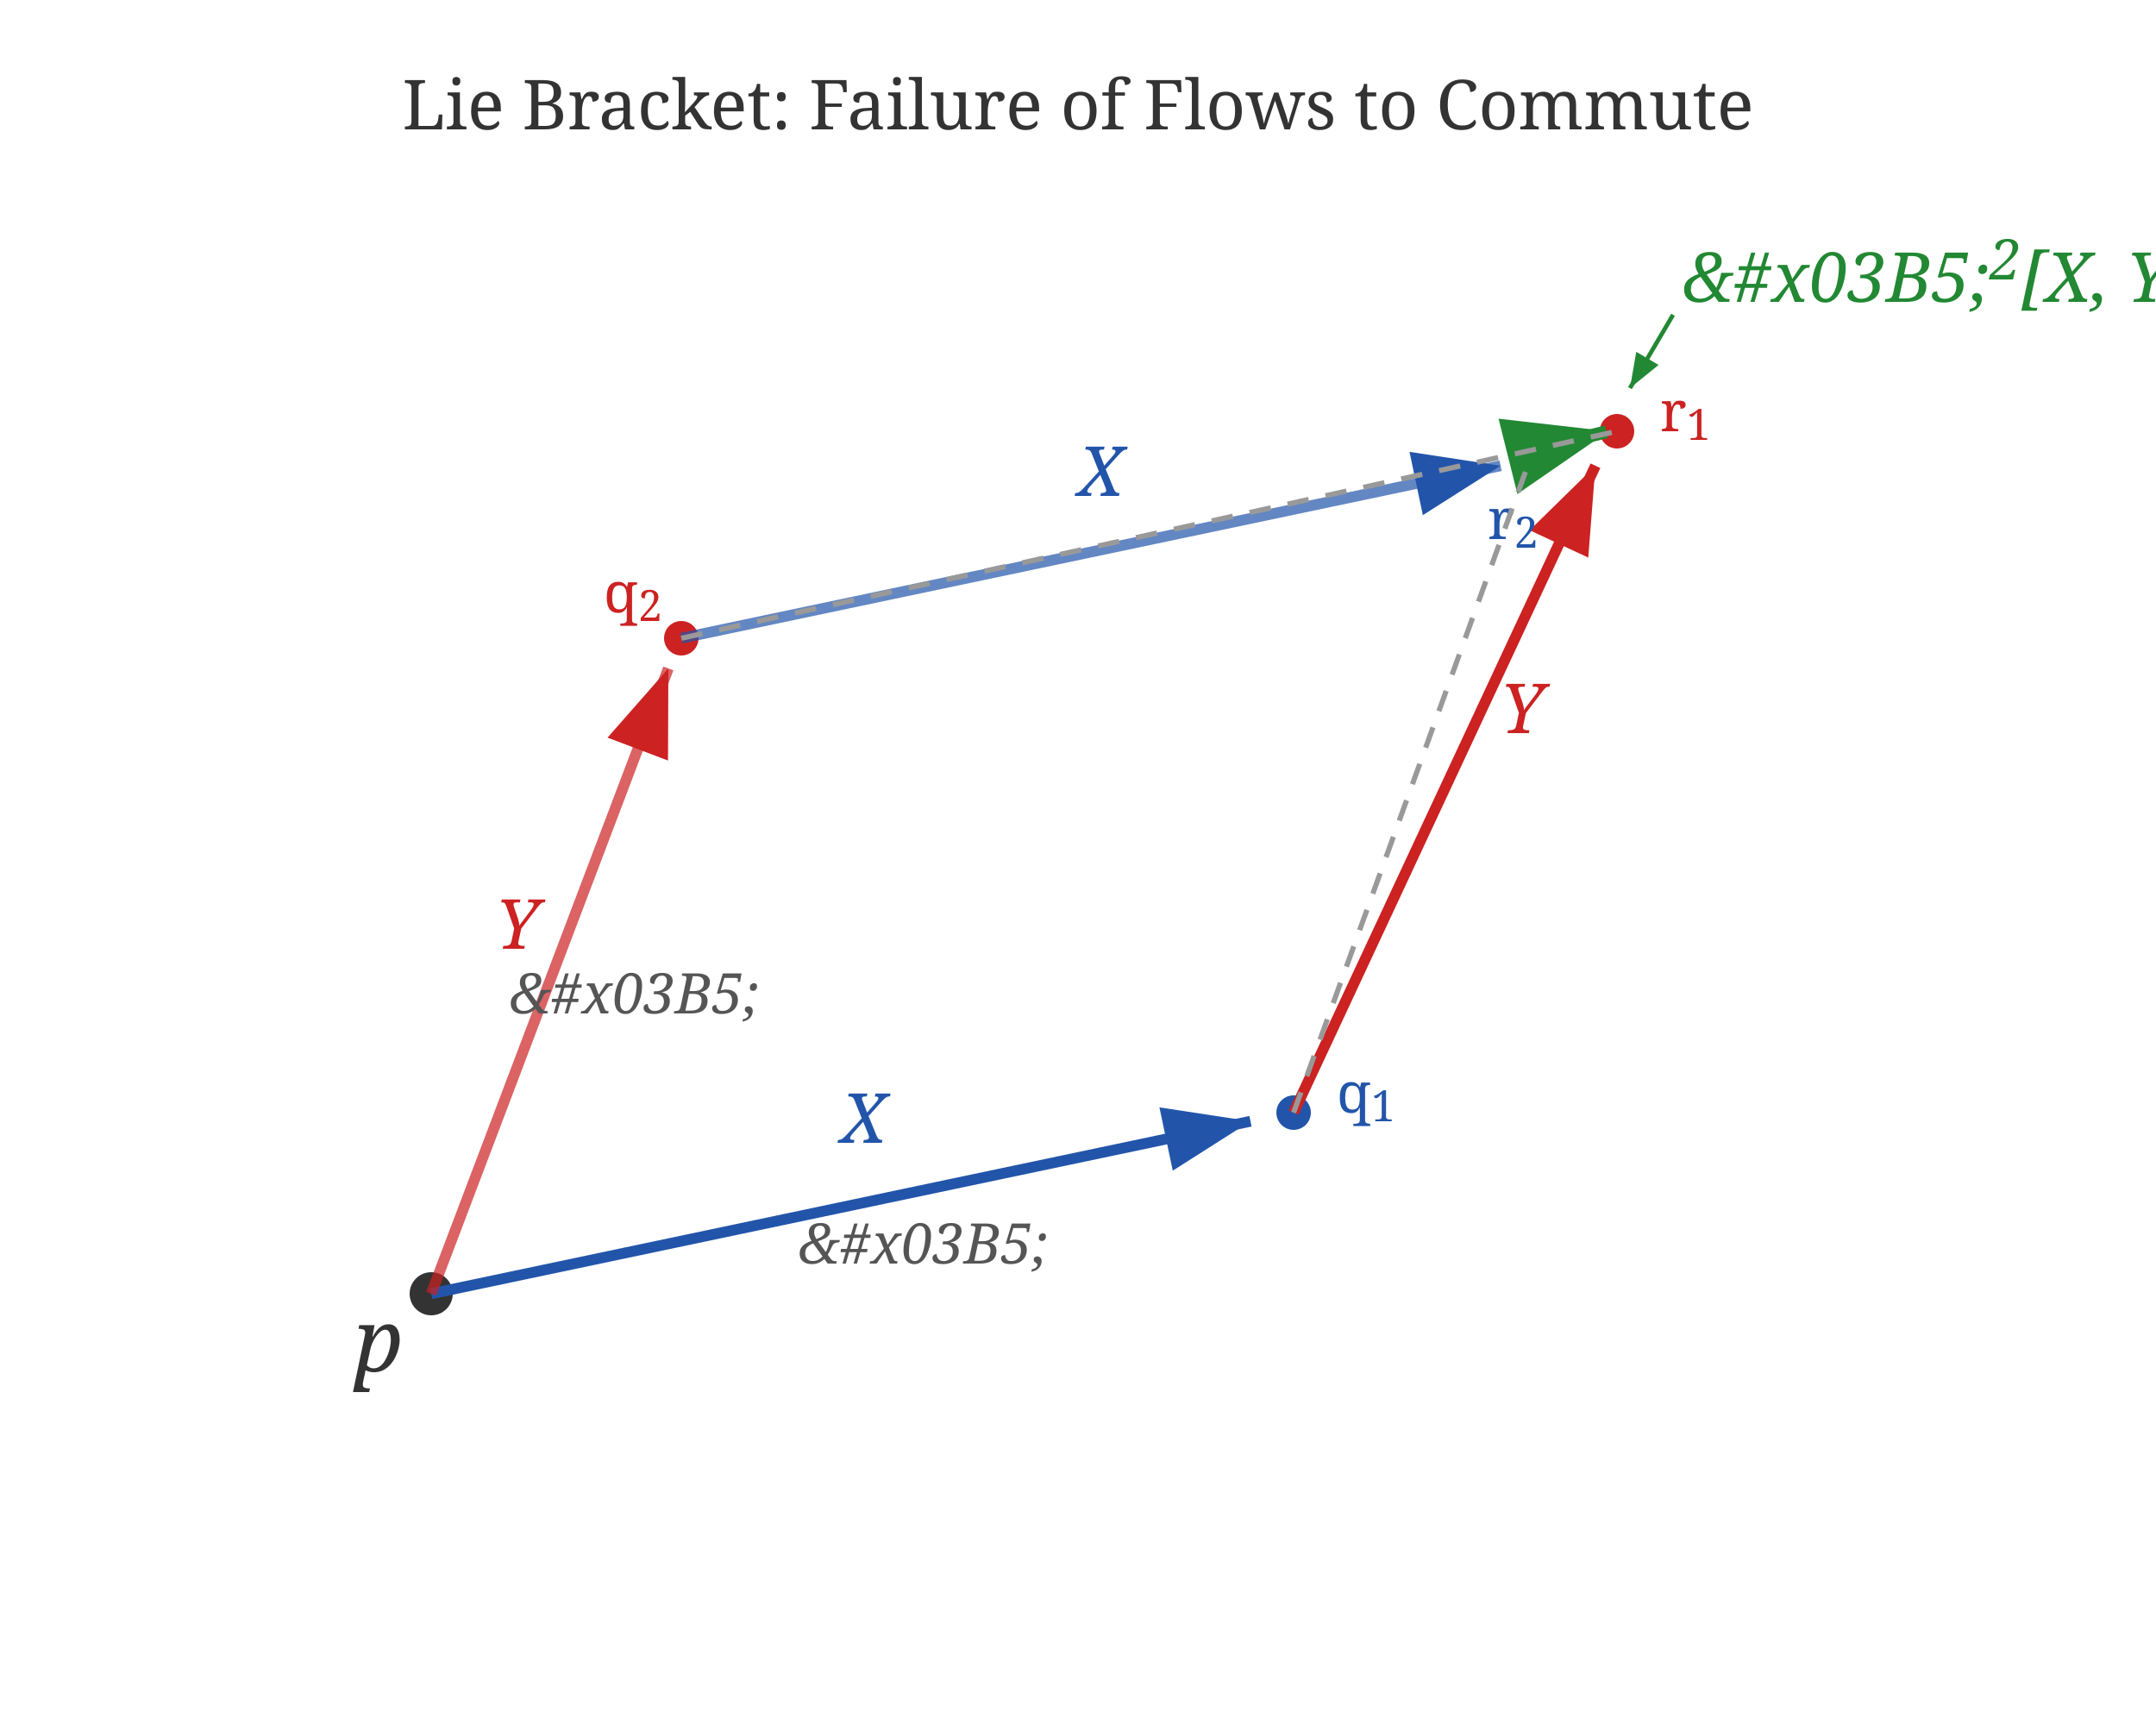
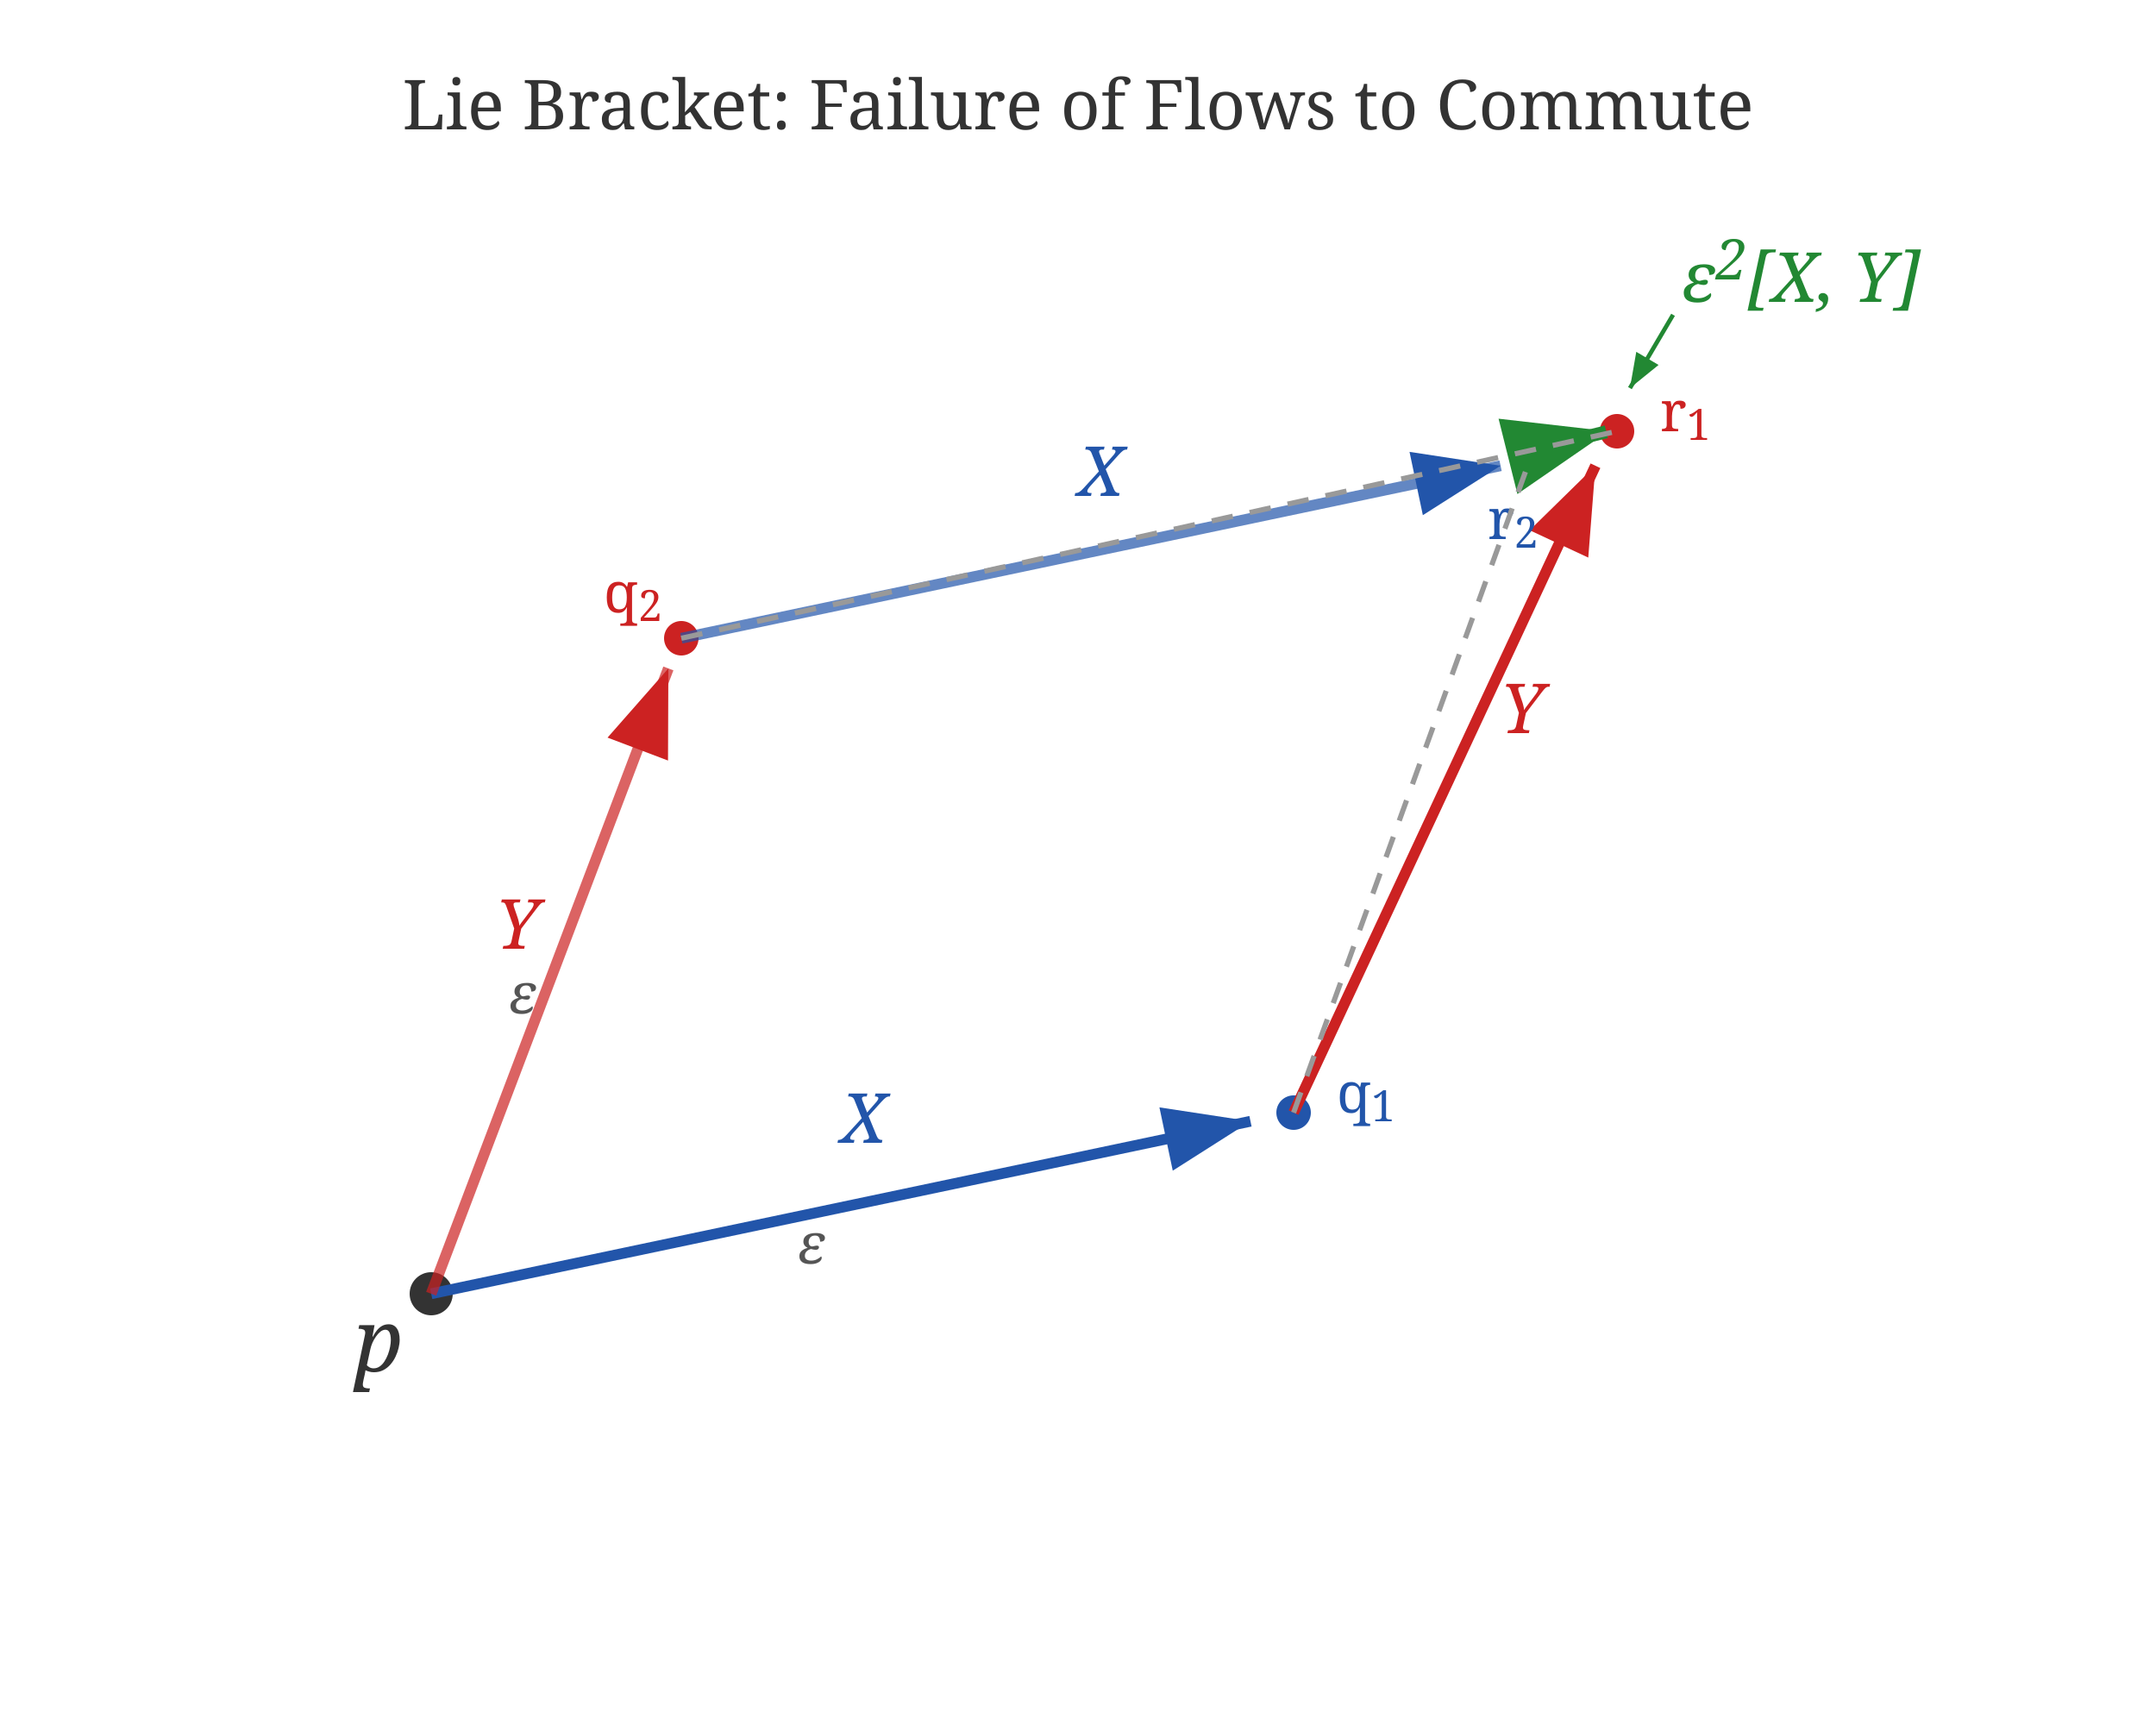
<svg xmlns="http://www.w3.org/2000/svg" width="500" height="400" viewBox="0 0 500 400">
  <rect width="500" height="400" fill="white" />
  <defs>
    <marker id="aB" markerWidth="8" markerHeight="6" refX="8" refY="3" orient="auto">
      <polygon points="0 0, 8 3, 0 6" fill="#2255aa" />
    </marker>
    <marker id="aR" markerWidth="8" markerHeight="6" refX="8" refY="3" orient="auto">
      <polygon points="0 0, 8 3, 0 6" fill="#cc2222" />
    </marker>
    <marker id="aG" markerWidth="8" markerHeight="6" refX="8" refY="3" orient="auto">
      <polygon points="0 0, 8 3, 0 6" fill="#228833" />
    </marker>
    <marker id="aK" markerWidth="8" markerHeight="6" refX="8" refY="3" orient="auto">
      <polygon points="0 0, 8 3, 0 6" fill="#333" />
    </marker>
  </defs>
  <circle cx="100" cy="300" r="5" fill="#333" />
  <text x="82" y="318" font-family="serif" font-style="italic" font-size="20" fill="#333">p</text>
  <line x1="100" y1="300" x2="290" y2="260" stroke="#2255aa" stroke-width="2.5" marker-end="url(#aB)" />
  <circle cx="300" cy="258" r="4" fill="#2255aa" />
  <text x="195" y="265" font-family="serif" font-style="italic" font-size="16" fill="#2255aa">X</text>
  <text x="310" y="258" font-family="serif" font-size="13" fill="#2255aa">q<tspan font-size="10" baseline-shift="sub">1</tspan>
  </text>
  <line x1="300" y1="258" x2="370" y2="108" stroke="#cc2222" stroke-width="2.5" marker-end="url(#aR)" />
  <circle cx="375" cy="100" r="4" fill="#cc2222" />
  <text x="348" y="170" font-family="serif" font-style="italic" font-size="16" fill="#cc2222">Y</text>
  <text x="385" y="100" font-family="serif" font-size="13" fill="#cc2222">r<tspan font-size="10" baseline-shift="sub">1</tspan>
  </text>
  <line x1="100" y1="300" x2="155" y2="155" stroke="#cc2222" stroke-width="2.5" stroke-opacity="0.7" marker-end="url(#aR)" />
  <circle cx="158" cy="148" r="4" fill="#cc2222" />
  <text x="115" y="220" font-family="serif" font-style="italic" font-size="16" fill="#cc2222">Y</text>
  <text x="140" y="142" font-family="serif" font-size="13" fill="#cc2222">q<tspan font-size="10" baseline-shift="sub">2</tspan>
  </text>
  <line x1="158" y1="148" x2="348" y2="108" stroke="#2255aa" stroke-width="2.5" stroke-opacity="0.7" marker-end="url(#aB)" />
  <circle cx="355" cy="106" r="4" fill="#2255aa" />
  <text x="250" y="115" font-family="serif" font-style="italic" font-size="16" fill="#2255aa">X</text>
  <text x="345" y="125" font-family="serif" font-size="13" fill="#2255aa">r<tspan font-size="10" baseline-shift="sub">2</tspan>
  </text>
  <line x1="357" y1="104" x2="373" y2="100" stroke="#228833" stroke-width="3" marker-end="url(#aG)" stroke-dasharray="4,2" />
-   <text x="390" y="70" font-family="serif" font-style="italic" font-size="16" fill="#228833">&amp;#x03B5;<tspan font-size="13" baseline-shift="super">2</tspan>[<tspan font-style="italic">X</tspan>, <tspan font-style="italic">Y</tspan>]</text>
+   <text x="390" y="70" font-family="serif" font-style="italic" font-size="16" fill="#228833">ε<tspan font-size="13" baseline-shift="super">2</tspan>[<tspan font-style="italic">X</tspan>, <tspan font-style="italic">Y</tspan>]</text>
  <path d="M 388 73 L 378 90" fill="none" stroke="#228833" stroke-width="1" marker-end="url(#aG)" />
  <line x1="300" y1="258" x2="355" y2="106" stroke="#999" stroke-width="1.2" stroke-dasharray="5,4" />
  <line x1="158" y1="148" x2="375" y2="100" stroke="#999" stroke-width="1.2" stroke-dasharray="5,4" />
  <text x="250" y="30" font-family="serif" font-size="16" fill="#333" text-anchor="middle">Lie Bracket: Failure of Flows to Commute</text>
-   <text x="185" y="293" font-family="serif" font-style="italic" font-size="13" fill="#555">&amp;#x03B5;</text>
-   <text x="118" y="235" font-family="serif" font-style="italic" font-size="13" fill="#555">&amp;#x03B5;</text>
+   <text x="185" y="293" font-family="serif" font-style="italic" font-size="13" fill="#555">ε</text>
+   <text x="118" y="235" font-family="serif" font-style="italic" font-size="13" fill="#555">ε</text>
</svg>
